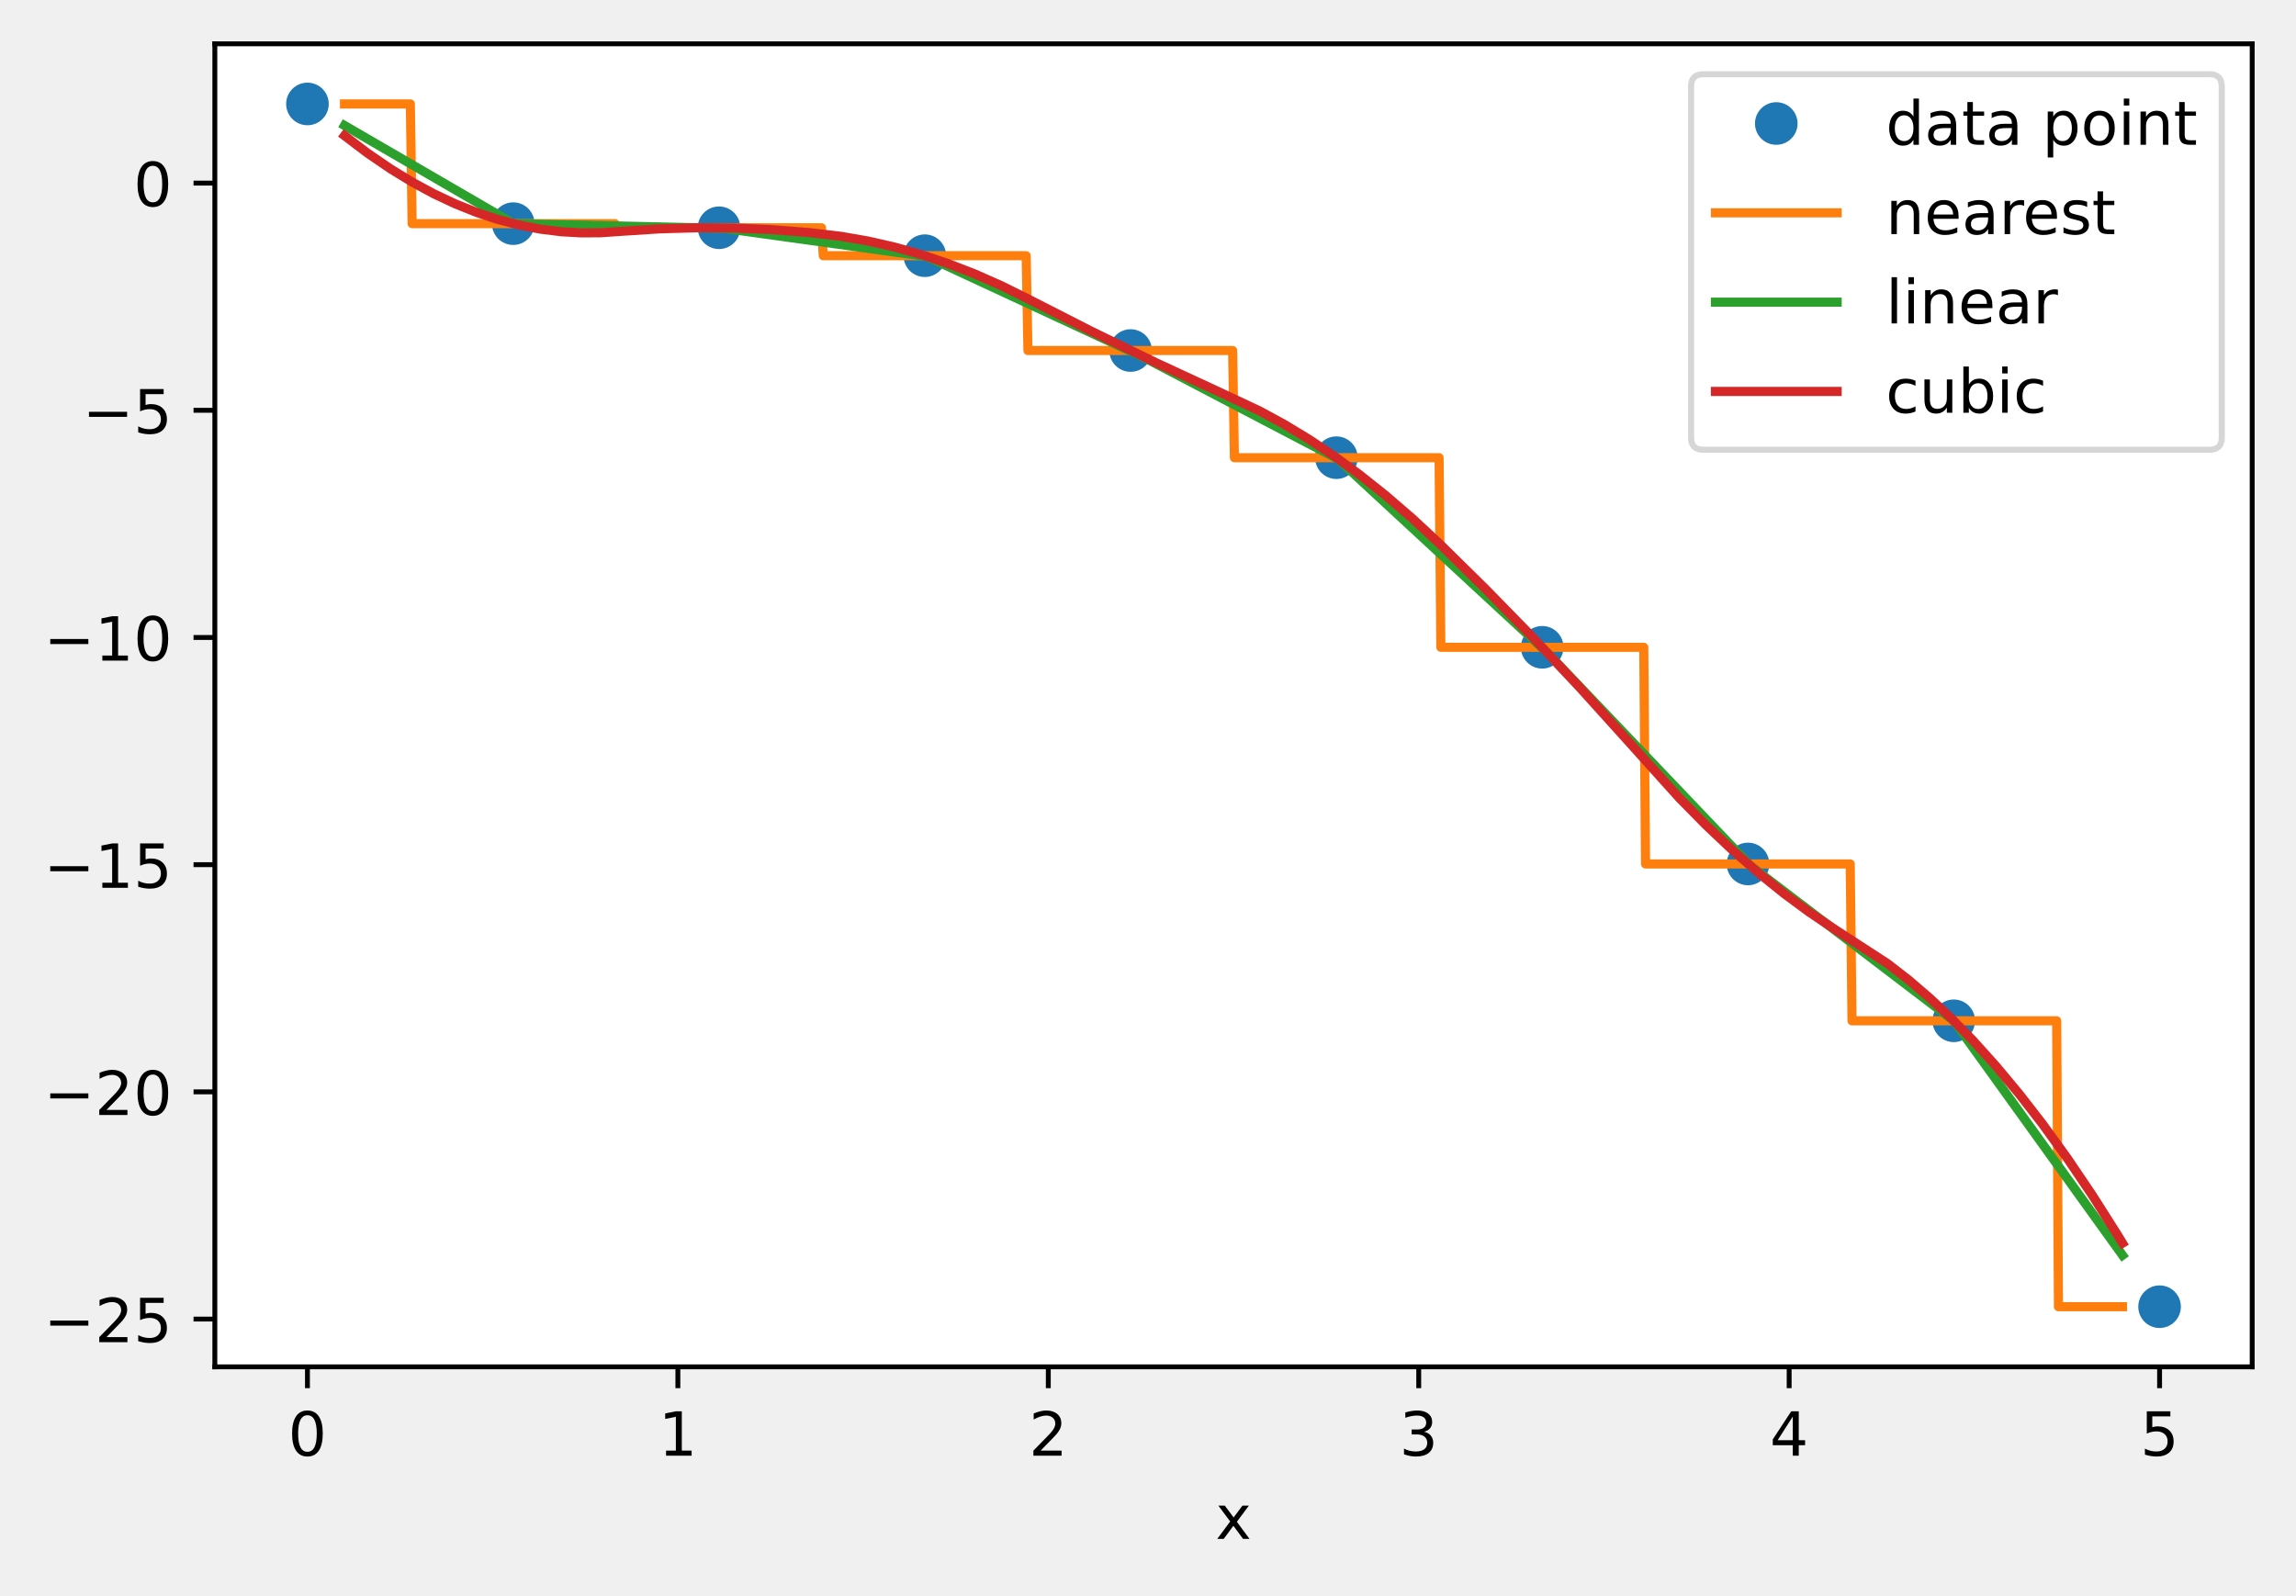
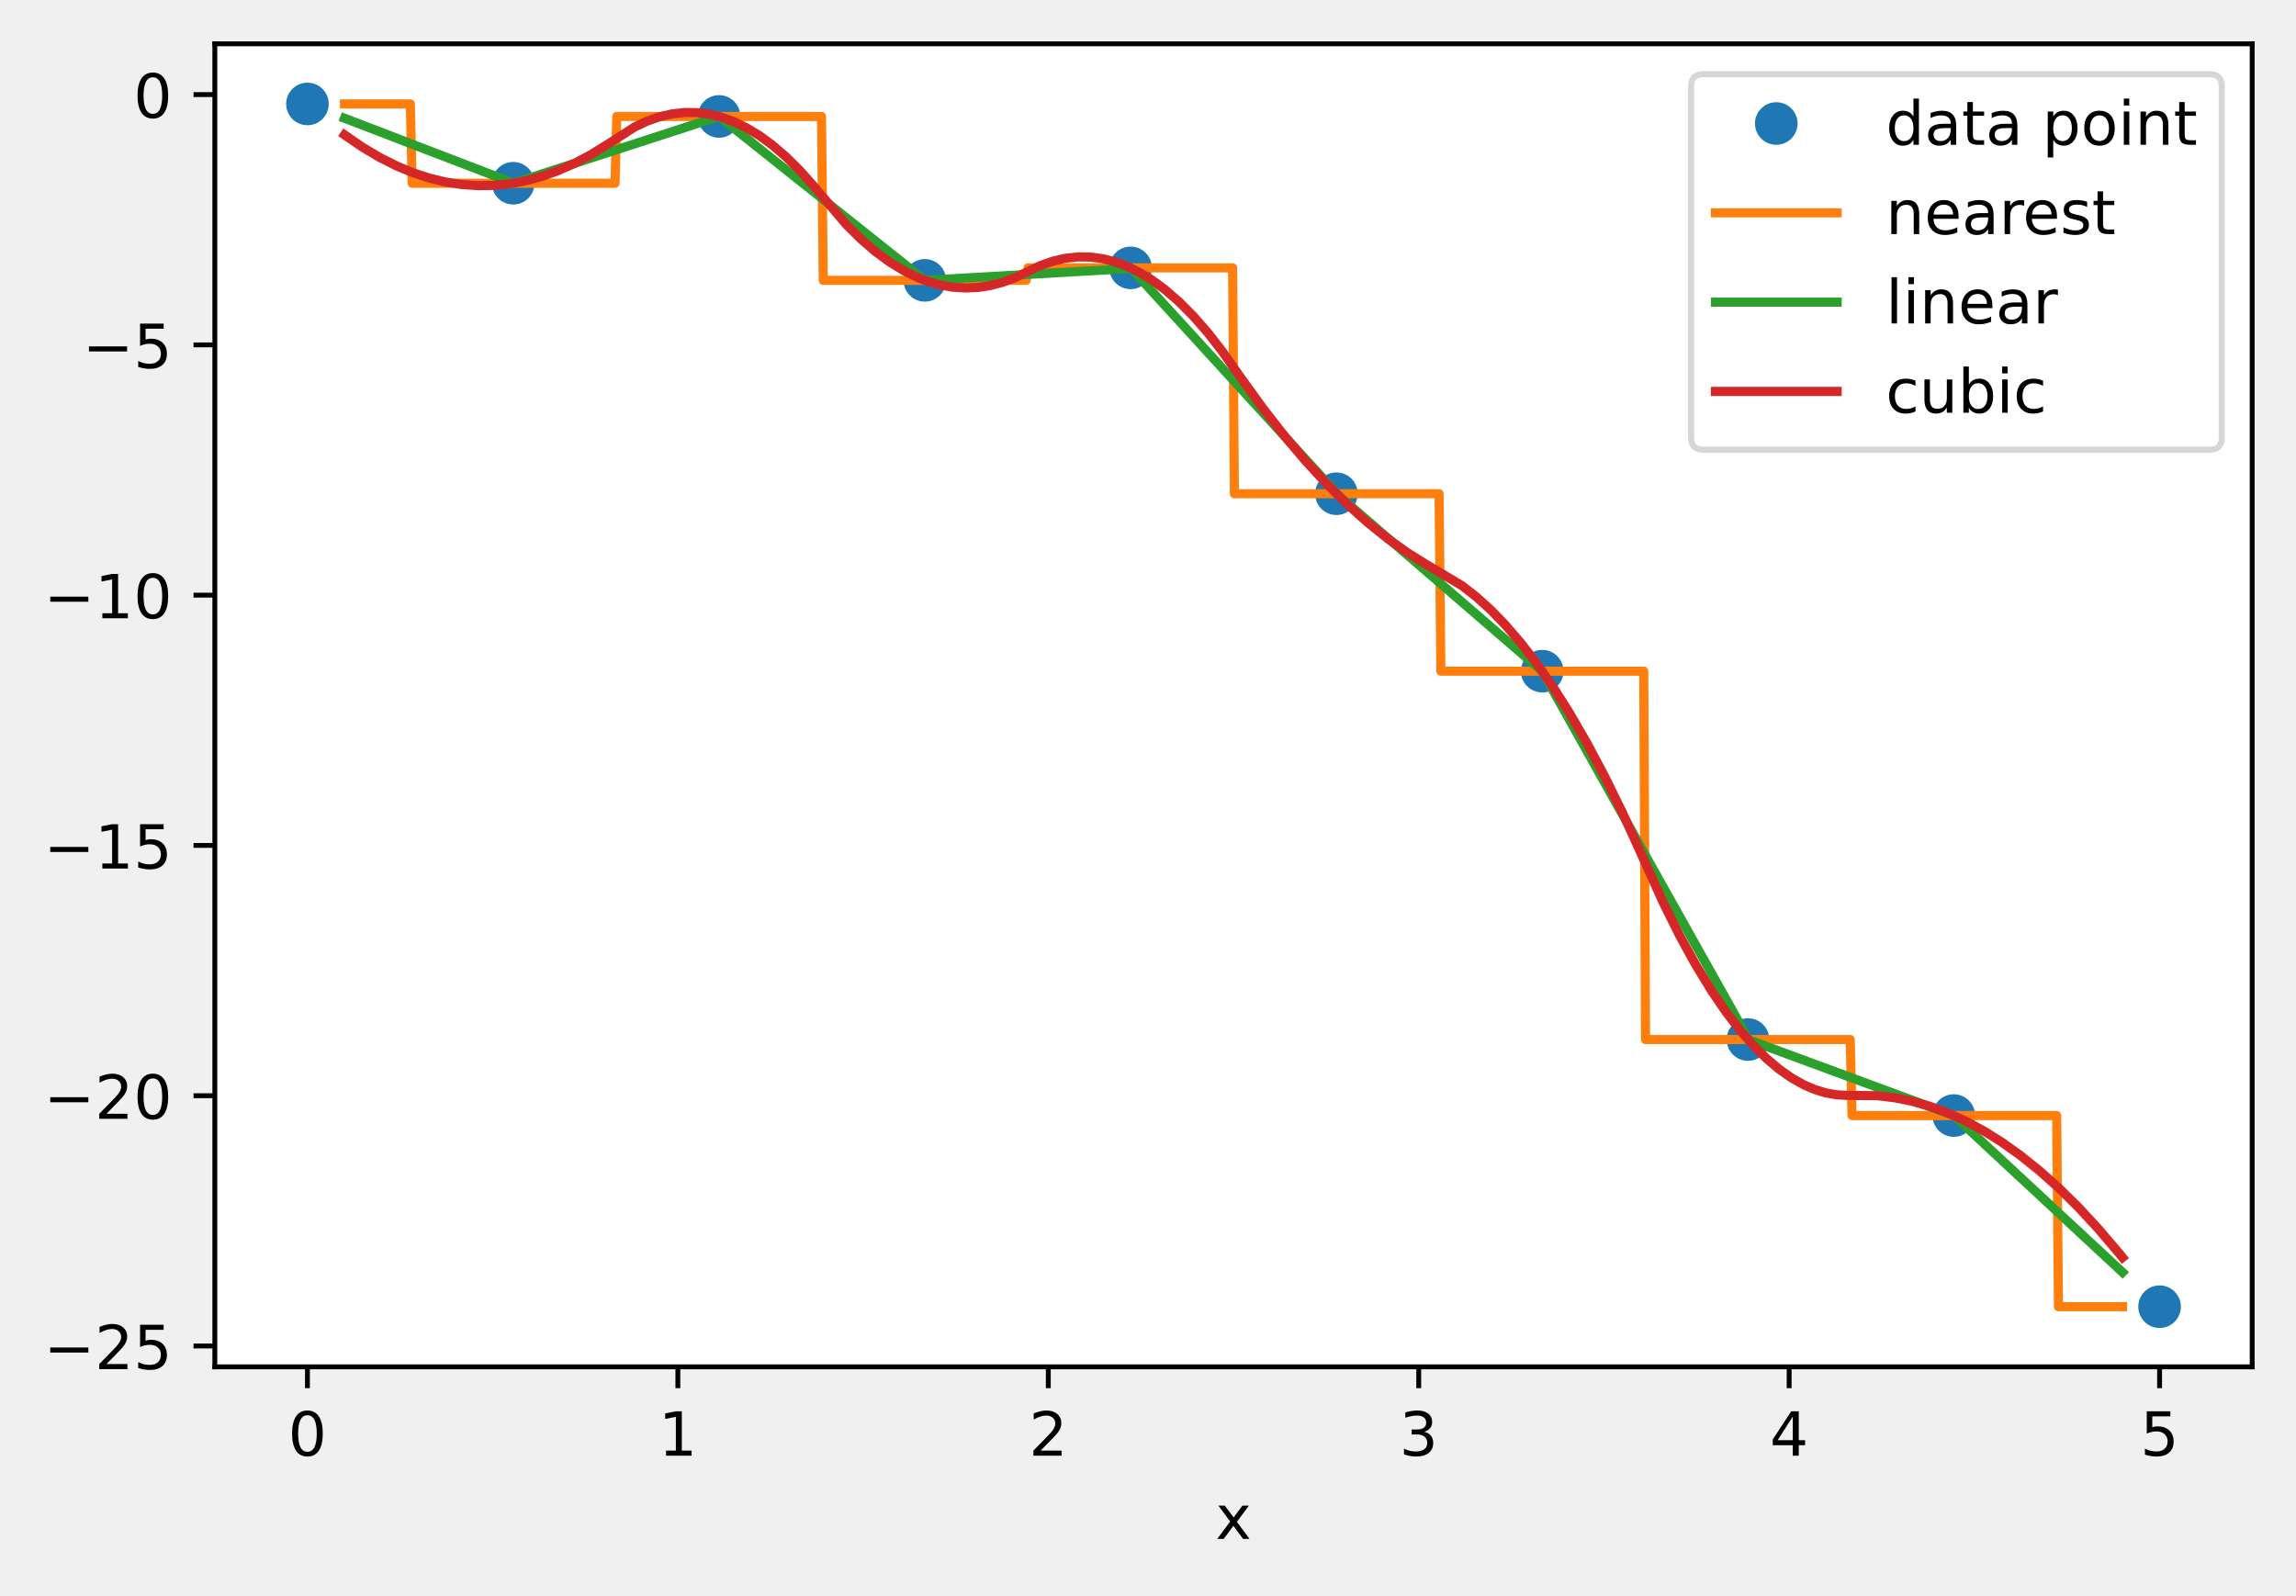
<svg xmlns="http://www.w3.org/2000/svg" xmlns:xlink="http://www.w3.org/1999/xlink" height="262.196pt" version="1.1" viewBox="0 0 377.305 262.196" width="377.305pt">
  <defs>
    <style type="text/css">*{stroke-linecap:butt;stroke-linejoin:round;}</style>
  </defs>
  <g id="figure_1">
    <g id="patch_1">
      <path d="M 0 262.196  L 377.305 262.196  L 377.305 0  L 0 0  z " style="fill:none;" />
    </g>
    <g id="axes_1">
      <g id="patch_2">
        <path d="M 35.305 224.64  L 370.105 224.64  L 370.105 7.2  L 35.305 7.2  z " style="fill:#ffffff;" />
      </g>
      <g id="matplotlib.axis_1">
        <g id="xtick_1">
          <g id="line2d_1">
            <defs>
-               <path d="M 0 0  L 0 3.5  " id="mc0ce7e7def" style="stroke:#000000;stroke-width:0.8;" />
-             </defs>
-             <g>
-               <use style="stroke:#000000;stroke-width:0.8;" x="50.523" xlink:href="#mc0ce7e7def" y="224.64" />
+               <path d="M 0 0  L 0 3.5  " id="m32e1a9efee" style="stroke:#000000;stroke-width:0.8;" />
+             </defs>
+             <g>
+               <use style="stroke:#000000;stroke-width:0.8;" x="50.523" xlink:href="#m32e1a9efee" y="224.64" />
            </g>
          </g>
          <g id="text_1">
            <g transform="translate(47.34162 239.2384)scale(0.1 -0.1)">
              <defs>
                <path d="M 31.781 66.406  Q 24.172 66.406 20.328 58.906  Q 16.5 51.422 16.5 36.375  Q 16.5 21.391 20.328 13.891  Q 24.172 6.391 31.781 6.391  Q 39.453 6.391 43.281 13.891  Q 47.125 21.391 47.125 36.375  Q 47.125 51.422 43.281 58.906  Q 39.453 66.406 31.781 66.406  z M 31.781 74.219  Q 44.047 74.219 50.516 64.516  Q 56.984 54.828 56.984 36.375  Q 56.984 17.969 50.516 8.266  Q 44.047 -1.422 31.781 -1.422  Q 19.531 -1.422 13.062 8.266  Q 6.594 17.969 6.594 36.375  Q 6.594 54.828 13.062 64.516  Q 19.531 74.219 31.781 74.219  z " id="DejaVuSans-48" />
              </defs>
              <use xlink:href="#DejaVuSans-48" />
            </g>
          </g>
        </g>
        <g id="xtick_2">
          <g id="line2d_2">
            <g>
-               <use style="stroke:#000000;stroke-width:0.8;" x="111.396" xlink:href="#mc0ce7e7def" y="224.64" />
+               <use style="stroke:#000000;stroke-width:0.8;" x="111.396" xlink:href="#m32e1a9efee" y="224.64" />
            </g>
          </g>
          <g id="text_2">
            <g transform="translate(108.2143 239.2384)scale(0.1 -0.1)">
              <defs>
                <path d="M 12.406 8.297  L 28.516 8.297  L 28.516 63.922  L 10.984 60.406  L 10.984 69.391  L 28.422 72.906  L 38.281 72.906  L 38.281 8.297  L 54.391 8.297  L 54.391 0  L 12.406 0  z " id="DejaVuSans-49" />
              </defs>
              <use xlink:href="#DejaVuSans-49" />
            </g>
          </g>
        </g>
        <g id="xtick_3">
          <g id="line2d_3">
            <g>
-               <use style="stroke:#000000;stroke-width:0.8;" x="172.268" xlink:href="#mc0ce7e7def" y="224.64" />
+               <use style="stroke:#000000;stroke-width:0.8;" x="172.268" xlink:href="#m32e1a9efee" y="224.64" />
            </g>
          </g>
          <g id="text_3">
            <g transform="translate(169.0871 239.2384)scale(0.1 -0.1)">
              <defs>
                <path d="M 19.188 8.297  L 53.609 8.297  L 53.609 0  L 7.328 0  L 7.328 8.297  Q 12.938 14.109 22.625 23.891  Q 32.328 33.688 34.812 36.531  Q 39.547 41.844 41.422 45.531  Q 43.312 49.219 43.312 52.781  Q 43.312 58.594 39.234 62.25  Q 35.156 65.922 28.609 65.922  Q 23.969 65.922 18.812 64.312  Q 13.672 62.703 7.812 59.422  L 7.812 69.391  Q 13.766 71.781 18.938 73  Q 24.125 74.219 28.422 74.219  Q 39.75 74.219 46.484 68.547  Q 53.219 62.891 53.219 53.422  Q 53.219 48.922 51.531 44.891  Q 49.859 40.875 45.406 35.406  Q 44.188 33.984 37.641 27.219  Q 31.109 20.453 19.188 8.297  z " id="DejaVuSans-50" />
              </defs>
              <use xlink:href="#DejaVuSans-50" />
            </g>
          </g>
        </g>
        <g id="xtick_4">
          <g id="line2d_4">
            <g>
-               <use style="stroke:#000000;stroke-width:0.8;" x="233.141" xlink:href="#mc0ce7e7def" y="224.64" />
+               <use style="stroke:#000000;stroke-width:0.8;" x="233.141" xlink:href="#m32e1a9efee" y="224.64" />
            </g>
          </g>
          <g id="text_4">
            <g transform="translate(229.9598 239.2384)scale(0.1 -0.1)">
              <defs>
                <path d="M 40.578 39.312  Q 47.656 37.797 51.625 33  Q 55.609 28.219 55.609 21.188  Q 55.609 10.406 48.188 4.484  Q 40.766 -1.422 27.094 -1.422  Q 22.516 -1.422 17.656 -0.516  Q 12.797 0.391 7.625 2.203  L 7.625 11.719  Q 11.719 9.328 16.594 8.109  Q 21.484 6.891 26.812 6.891  Q 36.078 6.891 40.938 10.547  Q 45.797 14.203 45.797 21.188  Q 45.797 27.641 41.281 31.266  Q 36.766 34.906 28.719 34.906  L 20.219 34.906  L 20.219 43.016  L 29.109 43.016  Q 36.375 43.016 40.234 45.922  Q 44.094 48.828 44.094 54.297  Q 44.094 59.906 40.109 62.906  Q 36.141 65.922 28.719 65.922  Q 24.656 65.922 20.016 65.031  Q 15.375 64.156 9.812 62.312  L 9.812 71.094  Q 15.438 72.656 20.344 73.438  Q 25.25 74.219 29.594 74.219  Q 40.828 74.219 47.359 69.109  Q 53.906 64.016 53.906 55.328  Q 53.906 49.266 50.438 45.094  Q 46.969 40.922 40.578 39.312  z " id="DejaVuSans-51" />
              </defs>
              <use xlink:href="#DejaVuSans-51" />
            </g>
          </g>
        </g>
        <g id="xtick_5">
          <g id="line2d_5">
            <g>
-               <use style="stroke:#000000;stroke-width:0.8;" x="294.014" xlink:href="#mc0ce7e7def" y="224.64" />
+               <use style="stroke:#000000;stroke-width:0.8;" x="294.014" xlink:href="#m32e1a9efee" y="224.64" />
            </g>
          </g>
          <g id="text_5">
            <g transform="translate(290.8325 239.2384)scale(0.1 -0.1)">
              <defs>
                <path d="M 37.797 64.312  L 12.891 25.391  L 37.797 25.391  z M 35.203 72.906  L 47.609 72.906  L 47.609 25.391  L 58.016 25.391  L 58.016 17.188  L 47.609 17.188  L 47.609 0  L 37.797 0  L 37.797 17.188  L 4.891 17.188  L 4.891 26.703  z " id="DejaVuSans-52" />
              </defs>
              <use xlink:href="#DejaVuSans-52" />
            </g>
          </g>
        </g>
        <g id="xtick_6">
          <g id="line2d_6">
            <g>
-               <use style="stroke:#000000;stroke-width:0.8;" x="354.887" xlink:href="#mc0ce7e7def" y="224.64" />
+               <use style="stroke:#000000;stroke-width:0.8;" x="354.887" xlink:href="#m32e1a9efee" y="224.64" />
            </g>
          </g>
          <g id="text_6">
            <g transform="translate(351.7053 239.2384)scale(0.1 -0.1)">
              <defs>
                <path d="M 10.797 72.906  L 49.516 72.906  L 49.516 64.594  L 19.828 64.594  L 19.828 46.734  Q 21.969 47.469 24.109 47.828  Q 26.266 48.188 28.422 48.188  Q 40.625 48.188 47.75 41.5  Q 54.891 34.812 54.891 23.391  Q 54.891 11.625 47.562 5.094  Q 40.234 -1.422 26.906 -1.422  Q 22.312 -1.422 17.547 -0.641  Q 12.797 0.141 7.719 1.703  L 7.719 11.625  Q 12.109 9.234 16.797 8.062  Q 21.484 6.891 26.703 6.891  Q 35.156 6.891 40.078 11.328  Q 45.016 15.766 45.016 23.391  Q 45.016 31 40.078 35.438  Q 35.156 39.891 26.703 39.891  Q 22.75 39.891 18.812 39.016  Q 14.891 38.141 10.797 36.281  z " id="DejaVuSans-53" />
              </defs>
              <use xlink:href="#DejaVuSans-53" />
            </g>
          </g>
        </g>
        <g id="text_7">
          <g transform="translate(199.7453 252.9166)scale(0.1 -0.1)">
            <defs>
              <path d="M 54.891 54.688  L 35.109 28.078  L 55.906 0  L 45.312 0  L 29.391 21.484  L 13.484 0  L 2.875 0  L 24.125 28.609  L 4.688 54.688  L 15.281 54.688  L 29.781 35.203  L 44.281 54.688  z " id="DejaVuSans-120" />
            </defs>
            <use xlink:href="#DejaVuSans-120" />
          </g>
        </g>
      </g>
      <g id="matplotlib.axis_2">
        <g id="ytick_1">
          <g id="line2d_7">
            <defs>
-               <path d="M 0 0  L -3.5 0  " id="m960b5b42c9" style="stroke:#000000;stroke-width:0.8;" />
-             </defs>
-             <g>
-               <use style="stroke:#000000;stroke-width:0.8;" x="35.305" xlink:href="#m960b5b42c9" y="216.787" />
+               <path d="M 0 0  L -3.5 0  " id="m9edcfd2459" style="stroke:#000000;stroke-width:0.8;" />
+             </defs>
+             <g>
+               <use style="stroke:#000000;stroke-width:0.8;" x="35.305" xlink:href="#m9edcfd2459" y="221.212" />
            </g>
          </g>
          <g id="text_8">
-             <g transform="translate(7.2 220.5865)scale(0.1 -0.1)">
+             <g transform="translate(7.2 225.0108)scale(0.1 -0.1)">
              <defs>
                <path d="M 10.594 35.5  L 73.188 35.5  L 73.188 27.203  L 10.594 27.203  z " id="DejaVuSans-8722" />
              </defs>
              <use xlink:href="#DejaVuSans-8722" />
              <use x="83.789" xlink:href="#DejaVuSans-50" />
              <use x="147.412" xlink:href="#DejaVuSans-53" />
            </g>
          </g>
        </g>
        <g id="ytick_2">
          <g id="line2d_8">
            <g>
-               <use style="stroke:#000000;stroke-width:0.8;" x="35.305" xlink:href="#m960b5b42c9" y="179.448" />
+               <use style="stroke:#000000;stroke-width:0.8;" x="35.305" xlink:href="#m9edcfd2459" y="180.079" />
            </g>
          </g>
          <g id="text_9">
-             <g transform="translate(7.2 183.2476)scale(0.1 -0.1)">
+             <g transform="translate(7.2 183.8778)scale(0.1 -0.1)">
              <use xlink:href="#DejaVuSans-8722" />
              <use x="83.789" xlink:href="#DejaVuSans-50" />
              <use x="147.412" xlink:href="#DejaVuSans-48" />
            </g>
          </g>
        </g>
        <g id="ytick_3">
          <g id="line2d_9">
            <g>
-               <use style="stroke:#000000;stroke-width:0.8;" x="35.305" xlink:href="#m960b5b42c9" y="142.109" />
+               <use style="stroke:#000000;stroke-width:0.8;" x="35.305" xlink:href="#m9edcfd2459" y="138.946" />
            </g>
          </g>
          <g id="text_10">
-             <g transform="translate(7.2 145.9087)scale(0.1 -0.1)">
+             <g transform="translate(7.2 142.7449)scale(0.1 -0.1)">
              <use xlink:href="#DejaVuSans-8722" />
              <use x="83.789" xlink:href="#DejaVuSans-49" />
              <use x="147.412" xlink:href="#DejaVuSans-53" />
            </g>
          </g>
        </g>
        <g id="ytick_4">
          <g id="line2d_10">
            <g>
-               <use style="stroke:#000000;stroke-width:0.8;" x="35.305" xlink:href="#m960b5b42c9" y="104.771" />
+               <use style="stroke:#000000;stroke-width:0.8;" x="35.305" xlink:href="#m9edcfd2459" y="97.813" />
            </g>
          </g>
          <g id="text_11">
-             <g transform="translate(7.2 108.5698)scale(0.1 -0.1)">
+             <g transform="translate(7.2 101.6119)scale(0.1 -0.1)">
              <use xlink:href="#DejaVuSans-8722" />
              <use x="83.789" xlink:href="#DejaVuSans-49" />
              <use x="147.412" xlink:href="#DejaVuSans-48" />
            </g>
          </g>
        </g>
        <g id="ytick_5">
          <g id="line2d_11">
            <g>
-               <use style="stroke:#000000;stroke-width:0.8;" x="35.305" xlink:href="#m960b5b42c9" y="67.432" />
+               <use style="stroke:#000000;stroke-width:0.8;" x="35.305" xlink:href="#m9edcfd2459" y="56.68" />
            </g>
          </g>
          <g id="text_12">
-             <g transform="translate(13.5625 71.23087)scale(0.1 -0.1)">
+             <g transform="translate(13.5625 60.47899)scale(0.1 -0.1)">
              <use xlink:href="#DejaVuSans-8722" />
              <use x="83.789" xlink:href="#DejaVuSans-53" />
            </g>
          </g>
        </g>
        <g id="ytick_6">
          <g id="line2d_12">
            <g>
-               <use style="stroke:#000000;stroke-width:0.8;" x="35.305" xlink:href="#m960b5b42c9" y="30.093" />
+               <use style="stroke:#000000;stroke-width:0.8;" x="35.305" xlink:href="#m9edcfd2459" y="15.547" />
            </g>
          </g>
          <g id="text_13">
-             <g transform="translate(21.94219 33.89195)scale(0.1 -0.1)">
+             <g transform="translate(21.94219 19.34604)scale(0.1 -0.1)">
              <use xlink:href="#DejaVuSans-48" />
            </g>
          </g>
        </g>
      </g>
      <g id="line2d_13">
        <defs>
-           <path d="M 0 3  C 0.796 3 1.559 2.684 2.121 2.121  C 2.684 1.559 3 0.796 3 0  C 3 -0.796 2.684 -1.559 2.121 -2.121  C 1.559 -2.684 0.796 -3 0 -3  C -0.796 -3 -1.559 -2.684 -2.121 -2.121  C -2.684 -1.559 -3 -0.796 -3 0  C -3 0.796 -2.684 1.559 -2.121 2.121  C -1.559 2.684 -0.796 3 0 3  z " id="m053677a28a" style="stroke:#1f77b4;" />
+           <path d="M 0 3  C 0.796 3 1.559 2.684 2.121 2.121  C 2.684 1.559 3 0.796 3 0  C 3 -0.796 2.684 -1.559 2.121 -2.121  C 1.559 -2.684 0.796 -3 0 -3  C -0.796 -3 -1.559 -2.684 -2.121 -2.121  C -2.684 -1.559 -3 -0.796 -3 0  C -3 0.796 -2.684 1.559 -2.121 2.121  C -1.559 2.684 -0.796 3 0 3  z " id="mecad774bc1" style="stroke:#1f77b4;" />
        </defs>
-         <g clip-path="url(#p7c1c12e9bc)">
-           <use style="fill:#1f77b4;stroke:#1f77b4;" x="50.523" xlink:href="#m053677a28a" y="17.084" />
-           <use style="fill:#1f77b4;stroke:#1f77b4;" x="84.341" xlink:href="#m053677a28a" y="36.756" />
-           <use style="fill:#1f77b4;stroke:#1f77b4;" x="118.159" xlink:href="#m053677a28a" y="37.432" />
-           <use style="fill:#1f77b4;stroke:#1f77b4;" x="151.977" xlink:href="#m053677a28a" y="42.025" />
-           <use style="fill:#1f77b4;stroke:#1f77b4;" x="185.796" xlink:href="#m053677a28a" y="57.61" />
-           <use style="fill:#1f77b4;stroke:#1f77b4;" x="219.614" xlink:href="#m053677a28a" y="75.221" />
-           <use style="fill:#1f77b4;stroke:#1f77b4;" x="253.432" xlink:href="#m053677a28a" y="106.382" />
-           <use style="fill:#1f77b4;stroke:#1f77b4;" x="287.25" xlink:href="#m053677a28a" y="141.992" />
-           <use style="fill:#1f77b4;stroke:#1f77b4;" x="321.068" xlink:href="#m053677a28a" y="167.768" />
-           <use style="fill:#1f77b4;stroke:#1f77b4;" x="354.887" xlink:href="#m053677a28a" y="214.756" />
+         <g clip-path="url(#pcfc701d962)">
+           <use style="fill:#1f77b4;stroke:#1f77b4;" x="50.523" xlink:href="#mecad774bc1" y="17.084" />
+           <use style="fill:#1f77b4;stroke:#1f77b4;" x="84.341" xlink:href="#mecad774bc1" y="30.116" />
+           <use style="fill:#1f77b4;stroke:#1f77b4;" x="118.159" xlink:href="#mecad774bc1" y="19.138" />
+           <use style="fill:#1f77b4;stroke:#1f77b4;" x="151.977" xlink:href="#mecad774bc1" y="46.077" />
+           <use style="fill:#1f77b4;stroke:#1f77b4;" x="185.796" xlink:href="#mecad774bc1" y="44.024" />
+           <use style="fill:#1f77b4;stroke:#1f77b4;" x="219.614" xlink:href="#mecad774bc1" y="81.143" />
+           <use style="fill:#1f77b4;stroke:#1f77b4;" x="253.432" xlink:href="#mecad774bc1" y="110.306" />
+           <use style="fill:#1f77b4;stroke:#1f77b4;" x="287.25" xlink:href="#mecad774bc1" y="170.85" />
+           <use style="fill:#1f77b4;stroke:#1f77b4;" x="321.068" xlink:href="#mecad774bc1" y="183.34" />
+           <use style="fill:#1f77b4;stroke:#1f77b4;" x="354.887" xlink:href="#mecad774bc1" y="214.756" />
        </g>
      </g>
      <g id="line2d_14">
-         <path clip-path="url(#p7c1c12e9bc)" d="M 56.61 17.084  L 67.432 17.084  L 67.724 36.756  L 101.067 36.756  L 101.36 37.432  L 134.995 37.432  L 135.288 42.025  L 168.631 42.025  L 168.923 57.61  L 202.558 57.61  L 202.851 75.221  L 236.486 75.221  L 236.779 106.382  L 270.122 106.382  L 270.414 141.992  L 304.05 141.992  L 304.342 167.768  L 337.977 167.768  L 338.27 214.756  L 348.799 214.756  L 348.799 214.756  " style="fill:none;stroke:#ff7f0e;stroke-linecap:square;stroke-width:1.5;" />
+         <path clip-path="url(#pcfc701d962)" d="M 56.61 17.084  L 67.432 17.084  L 67.724 30.116  L 101.067 30.116  L 101.36 19.138  L 134.995 19.138  L 135.288 46.077  L 168.631 46.077  L 168.923 44.024  L 202.558 44.024  L 202.851 81.143  L 236.486 81.143  L 236.779 110.306  L 270.122 110.306  L 270.414 170.85  L 304.05 170.85  L 304.342 183.34  L 337.977 183.34  L 338.27 214.756  L 348.799 214.756  L 348.799 214.756  " style="fill:none;stroke:#ff7f0e;stroke-linecap:square;stroke-width:1.5;" />
      </g>
      <g id="line2d_15">
-         <path clip-path="url(#p7c1c12e9bc)" d="M 56.61 20.625  L 84.396 36.757  L 118.909 37.534  L 152.252 42.151  L 187.642 58.571  L 219.815 75.406  L 254.328 107.325  L 287.671 142.312  L 321.013 167.726  L 322.768 170.13  L 348.799 206.298  L 348.799 206.298  " style="fill:none;stroke:#2ca02c;stroke-linecap:square;stroke-width:1.5;" />
+         <path clip-path="url(#pcfc701d962)" d="M 56.61 19.429  L 84.396 30.098  L 118.031 19.18  L 118.324 19.269  L 151.959 46.062  L 154.299 45.936  L 185.887 44.124  L 220.107 81.568  L 253.45 110.339  L 287.378 170.897  L 321.013 183.32  L 322.476 184.648  L 348.799 209.101  L 348.799 209.101  " style="fill:none;stroke:#2ca02c;stroke-linecap:square;stroke-width:1.5;" />
      </g>
      <g id="line2d_16">
-         <path clip-path="url(#p7c1c12e9bc)" d="M 56.61 22.297  L 60.412 25.181  L 64.215 27.778  L 67.724 29.922  L 71.234 31.821  L 74.744 33.476  L 78.254 34.887  L 81.764 36.054  L 85.273 36.977  L 88.783 37.656  L 92.293 38.09  L 95.51 38.274  L 98.727 38.253  L 102.237 38.009  L 108.379 37.611  L 114.521 37.433  L 120.664 37.476  L 126.806 37.738  L 132.948 38.221  L 138.213 38.841  L 142.6 39.605  L 146.987 40.603  L 151.374 41.837  L 155.761 43.306  L 160.149 45.009  L 164.536 46.948  L 168.923 49.122  L 179.452 54.493  L 189.982 59.618  L 200.511 64.497  L 206.946 67.514  L 211.04 69.737  L 215.135 72.216  L 219.23 74.951  L 223.325 77.942  L 227.712 81.431  L 232.099 85.215  L 236.486 89.292  L 244.091 96.771  L 251.695 104.56  L 259.592 112.976  L 267.489 121.726  L 275.971 131.153  L 280.359 135.615  L 284.746 139.764  L 289.133 143.599  L 293.228 146.896  L 297.322 149.921  L 301.417 152.672  L 310.192 158.373  L 313.701 161.1  L 317.211 164.118  L 320.721 167.425  L 324.231 171.022  L 328.033 175.245  L 331.835 179.809  L 335.638 184.713  L 339.732 190.374  L 343.827 196.429  L 347.922 202.88  L 348.799 204.313  L 348.799 204.313  " style="fill:none;stroke:#d62728;stroke-linecap:square;stroke-width:1.5;" />
+         <path clip-path="url(#pcfc701d962)" d="M 56.61 22.16  L 59.535 24.173  L 62.46 25.909  L 65.385 27.368  L 68.017 28.445  L 70.649 29.297  L 73.282 29.925  L 75.914 30.33  L 78.546 30.51  L 81.179 30.466  L 83.811 30.197  L 86.443 29.705  L 89.076 28.988  L 91.708 28.047  L 94.34 26.882  L 96.973 25.493  L 99.897 23.687  L 104.285 20.877  L 106.332 19.912  L 108.379 19.192  L 110.427 18.718  L 112.474 18.489  L 114.521 18.505  L 116.569 18.766  L 118.616 19.273  L 120.664 20.024  L 122.711 21.021  L 124.758 22.263  L 126.806 23.75  L 129.146 25.75  L 131.485 28.071  L 133.825 30.711  L 139.09 36.919  L 141.43 39.241  L 143.77 41.27  L 146.11 43.007  L 148.449 44.452  L 150.497 45.476  L 152.544 46.276  L 154.591 46.852  L 156.639 47.204  L 158.686 47.333  L 160.734 47.237  L 162.781 46.918  L 164.828 46.374  L 166.876 45.607  L 168.923 44.616  L 170.97 43.645  L 173.018 42.923  L 175.065 42.449  L 177.113 42.223  L 179.16 42.245  L 181.207 42.516  L 183.255 43.035  L 185.302 43.802  L 187.349 44.818  L 189.397 46.081  L 191.444 47.593  L 193.784 49.626  L 196.124 51.982  L 198.464 54.663  L 200.804 57.667  L 203.728 61.834  L 207.531 67.098  L 211.04 71.598  L 214.55 75.754  L 218.06 79.565  L 221.57 83.032  L 224.787 85.908  L 228.004 88.494  L 231.222 90.791  L 234.439 92.799  L 240.289 96.281  L 242.628 98.109  L 244.968 100.228  L 247.308 102.635  L 249.94 105.69  L 252.573 109.11  L 255.205 112.897  L 257.837 117.05  L 260.762 122.094  L 263.687 127.59  L 266.612 133.539  L 269.829 140.604  L 273.339 148.385  L 275.971 153.67  L 278.604 158.472  L 281.236 162.791  L 283.576 166.226  L 285.916 169.279  L 288.256 171.951  L 290.303 173.977  L 292.35 175.71  L 294.398 177.151  L 296.445 178.301  L 298.2 179.054  L 299.955 179.592  L 301.71 179.916  L 303.465 180.026  L 308.437 180.073  L 311.362 180.42  L 314.286 181.013  L 317.211 181.854  L 320.136 182.942  L 323.061 184.276  L 325.986 185.857  L 328.91 187.686  L 331.835 189.761  L 335.053 192.329  L 338.27 195.195  L 341.487 198.36  L 344.704 201.825  L 348.214 205.944  L 348.799 206.665  L 348.799 206.665  " style="fill:none;stroke:#d62728;stroke-linecap:square;stroke-width:1.5;" />
      </g>
      <g id="patch_3">
        <path d="M 35.305 224.64  L 35.305 7.2  " style="fill:none;stroke:#000000;stroke-linecap:square;stroke-linejoin:miter;stroke-width:0.8;" />
      </g>
      <g id="patch_4">
        <path d="M 370.105 224.64  L 370.105 7.2  " style="fill:none;stroke:#000000;stroke-linecap:square;stroke-linejoin:miter;stroke-width:0.8;" />
      </g>
      <g id="patch_5">
        <path d="M 35.305 224.64  L 370.105 224.64  " style="fill:none;stroke:#000000;stroke-linecap:square;stroke-linejoin:miter;stroke-width:0.8;" />
      </g>
      <g id="patch_6">
        <path d="M 35.305 7.2  L 370.105 7.2  " style="fill:none;stroke:#000000;stroke-linecap:square;stroke-linejoin:miter;stroke-width:0.8;" />
      </g>
      <g id="legend_1">
        <g id="patch_7">
          <path d="M 279.898 73.912  L 363.105 73.912  Q 365.105 73.912 365.105 71.912  L 365.105 14.2  Q 365.105 12.2 363.105 12.2  L 279.898 12.2  Q 277.898 12.2 277.898 14.2  L 277.898 71.912  Q 277.898 73.912 279.898 73.912  z " style="fill:#ffffff;opacity:0.8;stroke:#cccccc;stroke-linejoin:miter;" />
        </g>
        <g id="line2d_17" />
        <g id="line2d_18">
          <g>
-             <use style="fill:#1f77b4;stroke:#1f77b4;" x="291.898" xlink:href="#m053677a28a" y="20.298" />
+             <use style="fill:#1f77b4;stroke:#1f77b4;" x="291.898" xlink:href="#mecad774bc1" y="20.298" />
          </g>
        </g>
        <g id="text_14">
          <g transform="translate(309.8984 23.79844)scale(0.1 -0.1)">
            <defs>
              <path d="M 45.406 46.391  L 45.406 75.984  L 54.391 75.984  L 54.391 0  L 45.406 0  L 45.406 8.203  Q 42.578 3.328 38.25 0.953  Q 33.938 -1.422 27.875 -1.422  Q 17.969 -1.422 11.734 6.484  Q 5.516 14.406 5.516 27.297  Q 5.516 40.188 11.734 48.094  Q 17.969 56 27.875 56  Q 33.938 56 38.25 53.625  Q 42.578 51.266 45.406 46.391  z M 14.797 27.297  Q 14.797 17.391 18.875 11.75  Q 22.953 6.109 30.078 6.109  Q 37.203 6.109 41.297 11.75  Q 45.406 17.391 45.406 27.297  Q 45.406 37.203 41.297 42.844  Q 37.203 48.484 30.078 48.484  Q 22.953 48.484 18.875 42.844  Q 14.797 37.203 14.797 27.297  z " id="DejaVuSans-100" />
              <path d="M 34.281 27.484  Q 23.391 27.484 19.188 25  Q 14.984 22.516 14.984 16.5  Q 14.984 11.719 18.141 8.906  Q 21.297 6.109 26.703 6.109  Q 34.188 6.109 38.703 11.406  Q 43.219 16.703 43.219 25.484  L 43.219 27.484  z M 52.203 31.203  L 52.203 0  L 43.219 0  L 43.219 8.297  Q 40.141 3.328 35.547 0.953  Q 30.953 -1.422 24.312 -1.422  Q 15.922 -1.422 10.953 3.297  Q 6 8.016 6 15.922  Q 6 25.141 12.172 29.828  Q 18.359 34.516 30.609 34.516  L 43.219 34.516  L 43.219 35.406  Q 43.219 41.609 39.141 45  Q 35.062 48.391 27.688 48.391  Q 23 48.391 18.547 47.266  Q 14.109 46.141 10.016 43.891  L 10.016 52.203  Q 14.938 54.109 19.578 55.047  Q 24.219 56 28.609 56  Q 40.484 56 46.344 49.844  Q 52.203 43.703 52.203 31.203  z " id="DejaVuSans-97" />
              <path d="M 18.312 70.219  L 18.312 54.688  L 36.812 54.688  L 36.812 47.703  L 18.312 47.703  L 18.312 18.016  Q 18.312 11.328 20.141 9.422  Q 21.969 7.516 27.594 7.516  L 36.812 7.516  L 36.812 0  L 27.594 0  Q 17.188 0 13.234 3.875  Q 9.281 7.766 9.281 18.016  L 9.281 47.703  L 2.688 47.703  L 2.688 54.688  L 9.281 54.688  L 9.281 70.219  z " id="DejaVuSans-116" />
              <path id="DejaVuSans-32" />
              <path d="M 18.109 8.203  L 18.109 -20.797  L 9.078 -20.797  L 9.078 54.688  L 18.109 54.688  L 18.109 46.391  Q 20.953 51.266 25.266 53.625  Q 29.594 56 35.594 56  Q 45.562 56 51.781 48.094  Q 58.016 40.188 58.016 27.297  Q 58.016 14.406 51.781 6.484  Q 45.562 -1.422 35.594 -1.422  Q 29.594 -1.422 25.266 0.953  Q 20.953 3.328 18.109 8.203  z M 48.688 27.297  Q 48.688 37.203 44.609 42.844  Q 40.531 48.484 33.406 48.484  Q 26.266 48.484 22.188 42.844  Q 18.109 37.203 18.109 27.297  Q 18.109 17.391 22.188 11.75  Q 26.266 6.109 33.406 6.109  Q 40.531 6.109 44.609 11.75  Q 48.688 17.391 48.688 27.297  z " id="DejaVuSans-112" />
              <path d="M 30.609 48.391  Q 23.391 48.391 19.188 42.75  Q 14.984 37.109 14.984 27.297  Q 14.984 17.484 19.156 11.844  Q 23.344 6.203 30.609 6.203  Q 37.797 6.203 41.984 11.859  Q 46.188 17.531 46.188 27.297  Q 46.188 37.016 41.984 42.703  Q 37.797 48.391 30.609 48.391  z M 30.609 56  Q 42.328 56 49.016 48.375  Q 55.719 40.766 55.719 27.297  Q 55.719 13.875 49.016 6.219  Q 42.328 -1.422 30.609 -1.422  Q 18.844 -1.422 12.172 6.219  Q 5.516 13.875 5.516 27.297  Q 5.516 40.766 12.172 48.375  Q 18.844 56 30.609 56  z " id="DejaVuSans-111" />
              <path d="M 9.422 54.688  L 18.406 54.688  L 18.406 0  L 9.422 0  z M 9.422 75.984  L 18.406 75.984  L 18.406 64.594  L 9.422 64.594  z " id="DejaVuSans-105" />
              <path d="M 54.891 33.016  L 54.891 0  L 45.906 0  L 45.906 32.719  Q 45.906 40.484 42.875 44.328  Q 39.844 48.188 33.797 48.188  Q 26.516 48.188 22.312 43.547  Q 18.109 38.922 18.109 30.906  L 18.109 0  L 9.078 0  L 9.078 54.688  L 18.109 54.688  L 18.109 46.188  Q 21.344 51.125 25.703 53.562  Q 30.078 56 35.797 56  Q 45.219 56 50.047 50.172  Q 54.891 44.344 54.891 33.016  z " id="DejaVuSans-110" />
            </defs>
            <use xlink:href="#DejaVuSans-100" />
            <use x="63.477" xlink:href="#DejaVuSans-97" />
            <use x="124.756" xlink:href="#DejaVuSans-116" />
            <use x="163.965" xlink:href="#DejaVuSans-97" />
            <use x="225.244" xlink:href="#DejaVuSans-32" />
            <use x="257.031" xlink:href="#DejaVuSans-112" />
            <use x="320.508" xlink:href="#DejaVuSans-111" />
            <use x="381.689" xlink:href="#DejaVuSans-105" />
            <use x="409.473" xlink:href="#DejaVuSans-110" />
            <use x="472.852" xlink:href="#DejaVuSans-116" />
          </g>
        </g>
        <g id="line2d_19">
          <path d="M 281.898 34.977  L 301.898 34.977  " style="fill:none;stroke:#ff7f0e;stroke-linecap:square;stroke-width:1.5;" />
        </g>
        <g id="line2d_20" />
        <g id="text_15">
          <g transform="translate(309.8984 38.47656)scale(0.1 -0.1)">
            <defs>
              <path d="M 56.203 29.594  L 56.203 25.203  L 14.891 25.203  Q 15.484 15.922 20.484 11.062  Q 25.484 6.203 34.422 6.203  Q 39.594 6.203 44.453 7.469  Q 49.312 8.734 54.109 11.281  L 54.109 2.781  Q 49.266 0.734 44.188 -0.344  Q 39.109 -1.422 33.891 -1.422  Q 20.797 -1.422 13.156 6.188  Q 5.516 13.812 5.516 26.812  Q 5.516 40.234 12.766 48.109  Q 20.016 56 32.328 56  Q 43.359 56 49.781 48.891  Q 56.203 41.797 56.203 29.594  z M 47.219 32.234  Q 47.125 39.594 43.094 43.984  Q 39.062 48.391 32.422 48.391  Q 24.906 48.391 20.391 44.141  Q 15.875 39.891 15.188 32.172  z " id="DejaVuSans-101" />
              <path d="M 41.109 46.297  Q 39.594 47.172 37.812 47.578  Q 36.031 48 33.891 48  Q 26.266 48 22.188 43.047  Q 18.109 38.094 18.109 28.812  L 18.109 0  L 9.078 0  L 9.078 54.688  L 18.109 54.688  L 18.109 46.188  Q 20.953 51.172 25.484 53.578  Q 30.031 56 36.531 56  Q 37.453 56 38.578 55.875  Q 39.703 55.766 41.062 55.516  z " id="DejaVuSans-114" />
              <path d="M 44.281 53.078  L 44.281 44.578  Q 40.484 46.531 36.375 47.5  Q 32.281 48.484 27.875 48.484  Q 21.188 48.484 17.844 46.438  Q 14.5 44.391 14.5 40.281  Q 14.5 37.156 16.891 35.375  Q 19.281 33.594 26.516 31.984  L 29.594 31.297  Q 39.156 29.25 43.188 25.516  Q 47.219 21.781 47.219 15.094  Q 47.219 7.469 41.188 3.016  Q 35.156 -1.422 24.609 -1.422  Q 20.219 -1.422 15.453 -0.562  Q 10.688 0.297 5.422 2  L 5.422 11.281  Q 10.406 8.688 15.234 7.391  Q 20.062 6.109 24.812 6.109  Q 31.156 6.109 34.562 8.281  Q 37.984 10.453 37.984 14.406  Q 37.984 18.062 35.516 20.016  Q 33.062 21.969 24.703 23.781  L 21.578 24.516  Q 13.234 26.266 9.516 29.906  Q 5.812 33.547 5.812 39.891  Q 5.812 47.609 11.281 51.797  Q 16.75 56 26.812 56  Q 31.781 56 36.172 55.266  Q 40.578 54.547 44.281 53.078  z " id="DejaVuSans-115" />
            </defs>
            <use xlink:href="#DejaVuSans-110" />
            <use x="63.379" xlink:href="#DejaVuSans-101" />
            <use x="124.902" xlink:href="#DejaVuSans-97" />
            <use x="186.182" xlink:href="#DejaVuSans-114" />
            <use x="225.045" xlink:href="#DejaVuSans-101" />
            <use x="286.568" xlink:href="#DejaVuSans-115" />
            <use x="338.668" xlink:href="#DejaVuSans-116" />
          </g>
        </g>
        <g id="line2d_21">
          <path d="M 281.898 49.655  L 301.898 49.655  " style="fill:none;stroke:#2ca02c;stroke-linecap:square;stroke-width:1.5;" />
        </g>
        <g id="line2d_22" />
        <g id="text_16">
          <g transform="translate(309.8984 53.15469)scale(0.1 -0.1)">
            <defs>
              <path d="M 9.422 75.984  L 18.406 75.984  L 18.406 0  L 9.422 0  z " id="DejaVuSans-108" />
            </defs>
            <use xlink:href="#DejaVuSans-108" />
            <use x="27.783" xlink:href="#DejaVuSans-105" />
            <use x="55.566" xlink:href="#DejaVuSans-110" />
            <use x="118.945" xlink:href="#DejaVuSans-101" />
            <use x="180.469" xlink:href="#DejaVuSans-97" />
            <use x="241.748" xlink:href="#DejaVuSans-114" />
          </g>
        </g>
        <g id="line2d_23">
          <path d="M 281.898 64.333  L 301.898 64.333  " style="fill:none;stroke:#d62728;stroke-linecap:square;stroke-width:1.5;" />
        </g>
        <g id="line2d_24" />
        <g id="text_17">
          <g transform="translate(309.8984 67.83281)scale(0.1 -0.1)">
            <defs>
              <path d="M 48.781 52.594  L 48.781 44.188  Q 44.969 46.297 41.141 47.344  Q 37.312 48.391 33.406 48.391  Q 24.656 48.391 19.812 42.844  Q 14.984 37.312 14.984 27.297  Q 14.984 17.281 19.812 11.734  Q 24.656 6.203 33.406 6.203  Q 37.312 6.203 41.141 7.25  Q 44.969 8.297 48.781 10.406  L 48.781 2.094  Q 45.016 0.344 40.984 -0.531  Q 36.969 -1.422 32.422 -1.422  Q 20.062 -1.422 12.781 6.344  Q 5.516 14.109 5.516 27.297  Q 5.516 40.672 12.859 48.328  Q 20.219 56 33.016 56  Q 37.156 56 41.109 55.141  Q 45.062 54.297 48.781 52.594  z " id="DejaVuSans-99" />
              <path d="M 8.5 21.578  L 8.5 54.688  L 17.484 54.688  L 17.484 21.922  Q 17.484 14.156 20.5 10.266  Q 23.531 6.391 29.594 6.391  Q 36.859 6.391 41.078 11.031  Q 45.312 15.672 45.312 23.688  L 45.312 54.688  L 54.297 54.688  L 54.297 0  L 45.312 0  L 45.312 8.406  Q 42.047 3.422 37.719 1  Q 33.406 -1.422 27.688 -1.422  Q 18.266 -1.422 13.375 4.438  Q 8.5 10.297 8.5 21.578  z M 31.109 56  z " id="DejaVuSans-117" />
              <path d="M 48.688 27.297  Q 48.688 37.203 44.609 42.844  Q 40.531 48.484 33.406 48.484  Q 26.266 48.484 22.188 42.844  Q 18.109 37.203 18.109 27.297  Q 18.109 17.391 22.188 11.75  Q 26.266 6.109 33.406 6.109  Q 40.531 6.109 44.609 11.75  Q 48.688 17.391 48.688 27.297  z M 18.109 46.391  Q 20.953 51.266 25.266 53.625  Q 29.594 56 35.594 56  Q 45.562 56 51.781 48.094  Q 58.016 40.188 58.016 27.297  Q 58.016 14.406 51.781 6.484  Q 45.562 -1.422 35.594 -1.422  Q 29.594 -1.422 25.266 0.953  Q 20.953 3.328 18.109 8.203  L 18.109 0  L 9.078 0  L 9.078 75.984  L 18.109 75.984  z " id="DejaVuSans-98" />
            </defs>
            <use xlink:href="#DejaVuSans-99" />
            <use x="54.98" xlink:href="#DejaVuSans-117" />
            <use x="118.359" xlink:href="#DejaVuSans-98" />
            <use x="181.836" xlink:href="#DejaVuSans-105" />
            <use x="209.619" xlink:href="#DejaVuSans-99" />
          </g>
        </g>
      </g>
    </g>
  </g>
  <defs>
-     <clipPath id="p7c1c12e9bc">
+     <clipPath id="pcfc701d962">
      <rect height="217.44" width="334.8" x="35.305" y="7.2" />
    </clipPath>
  </defs>
</svg>
